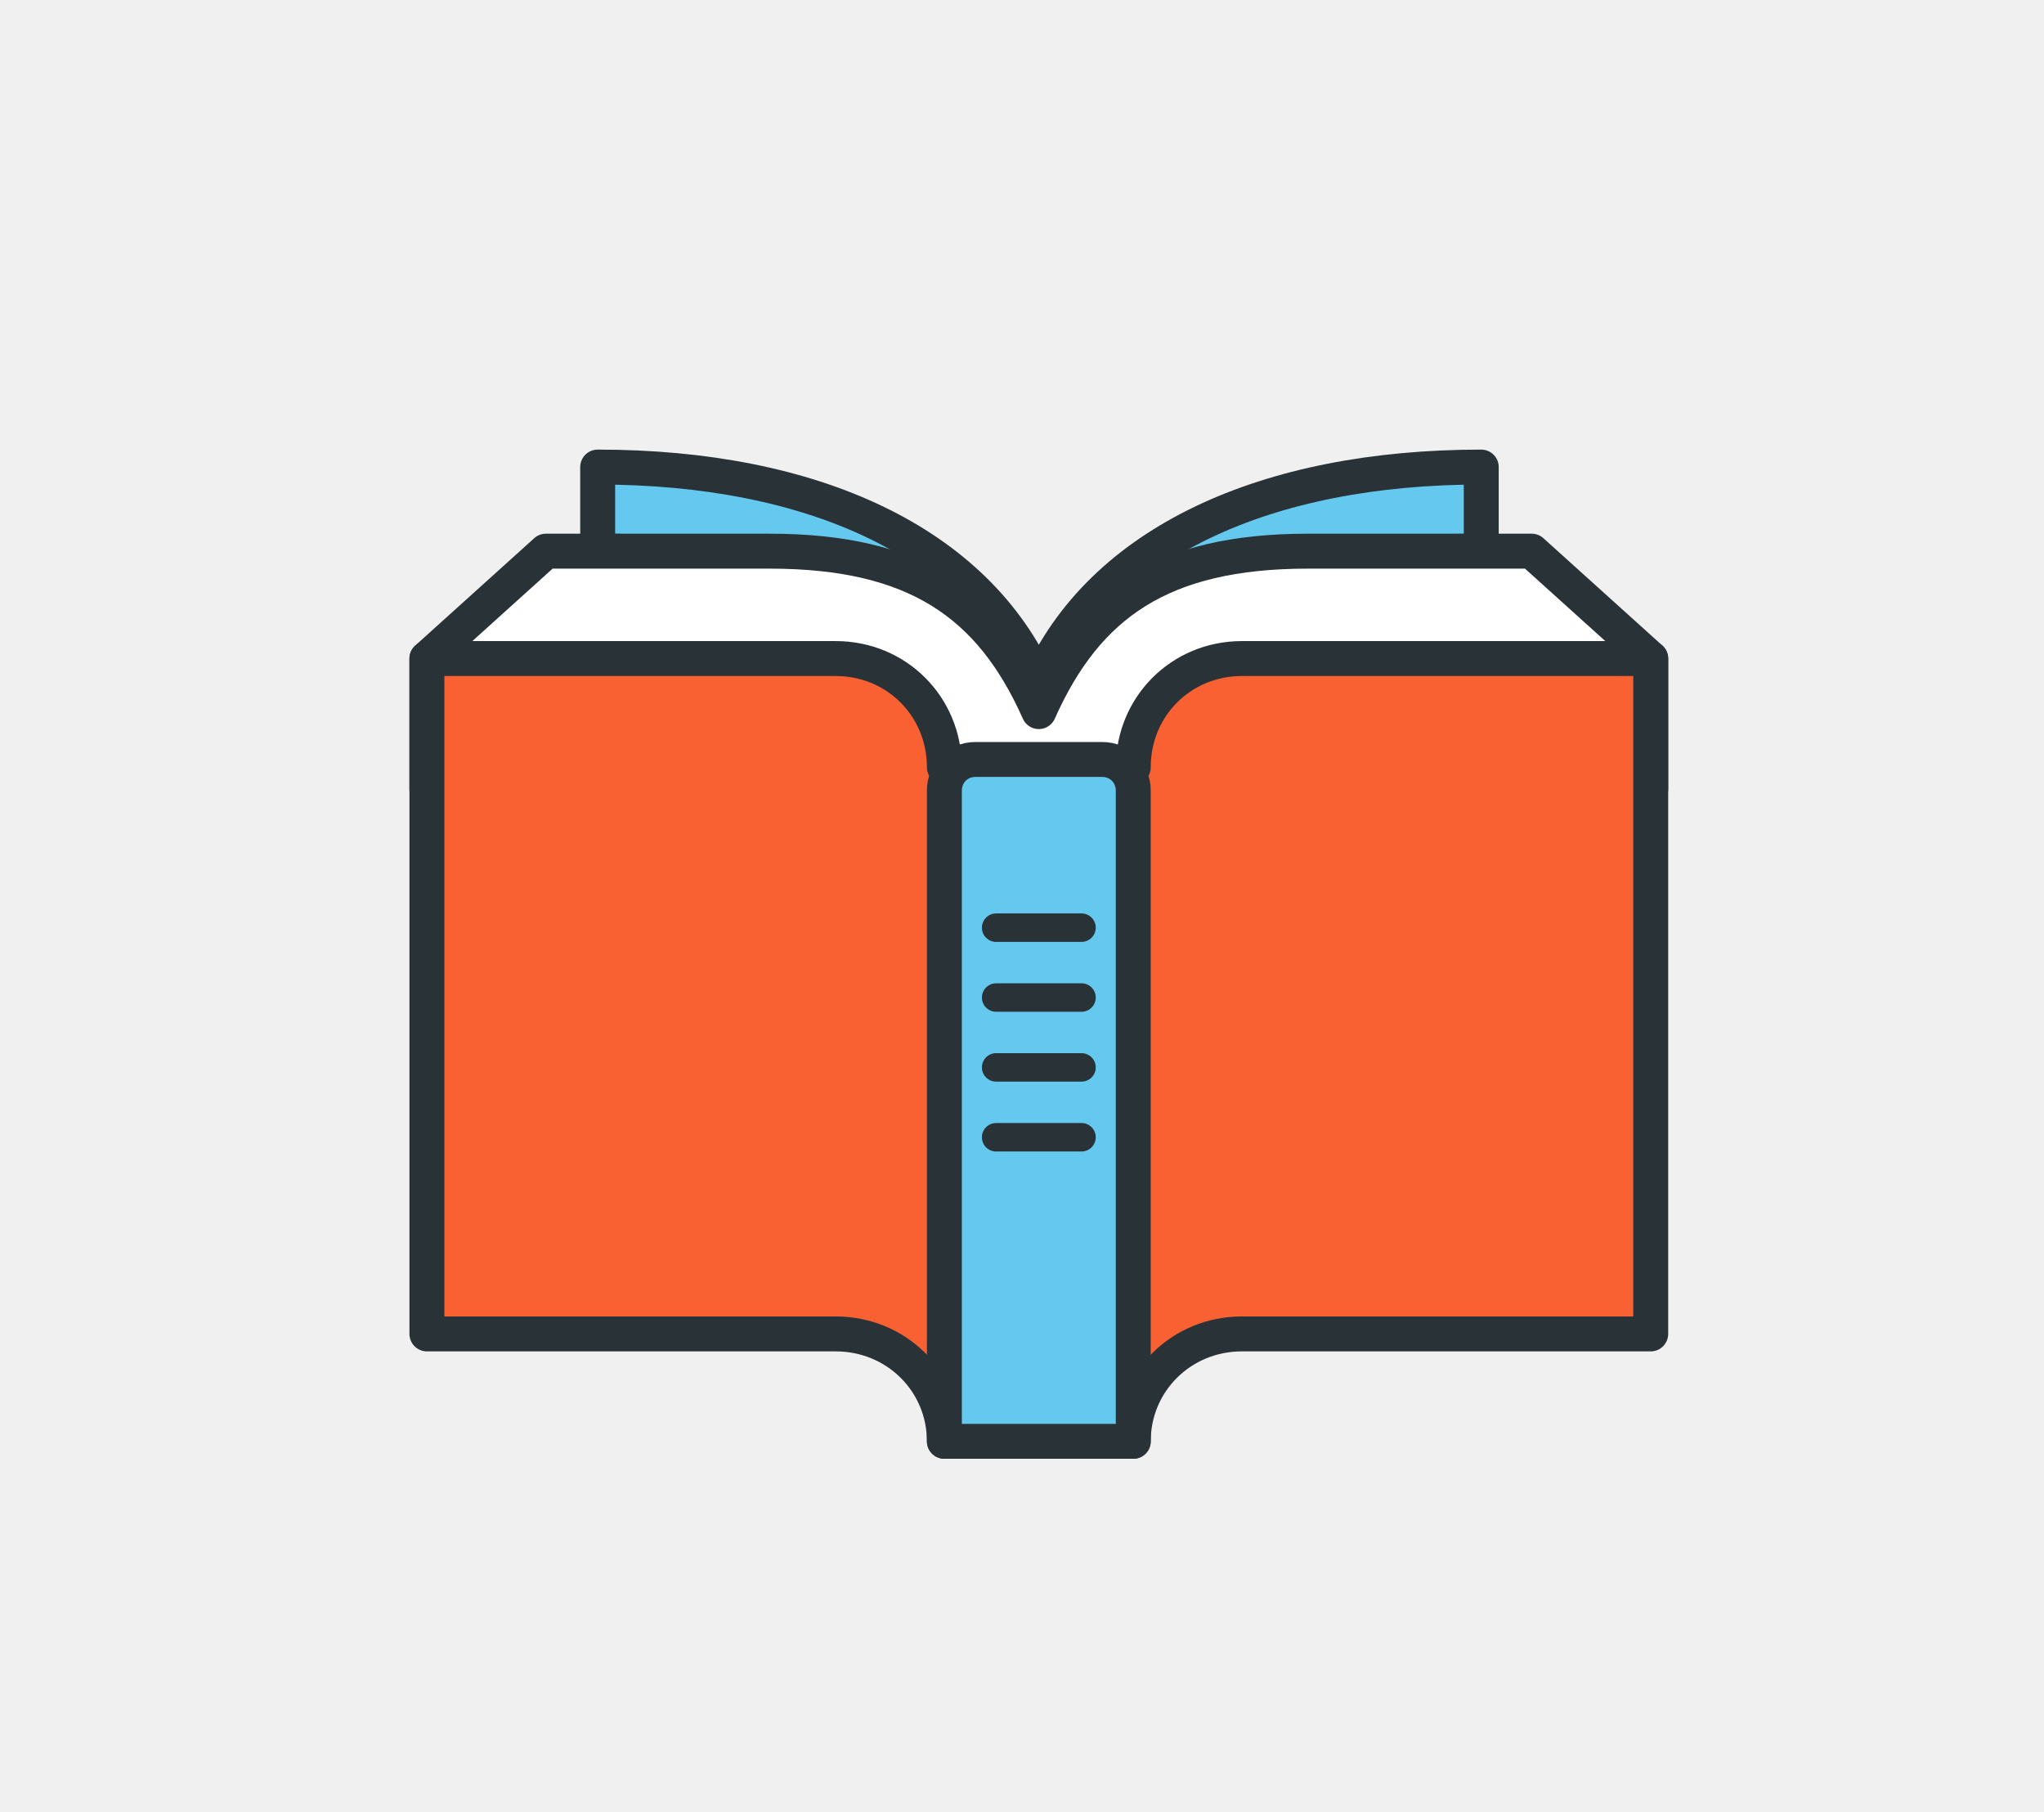
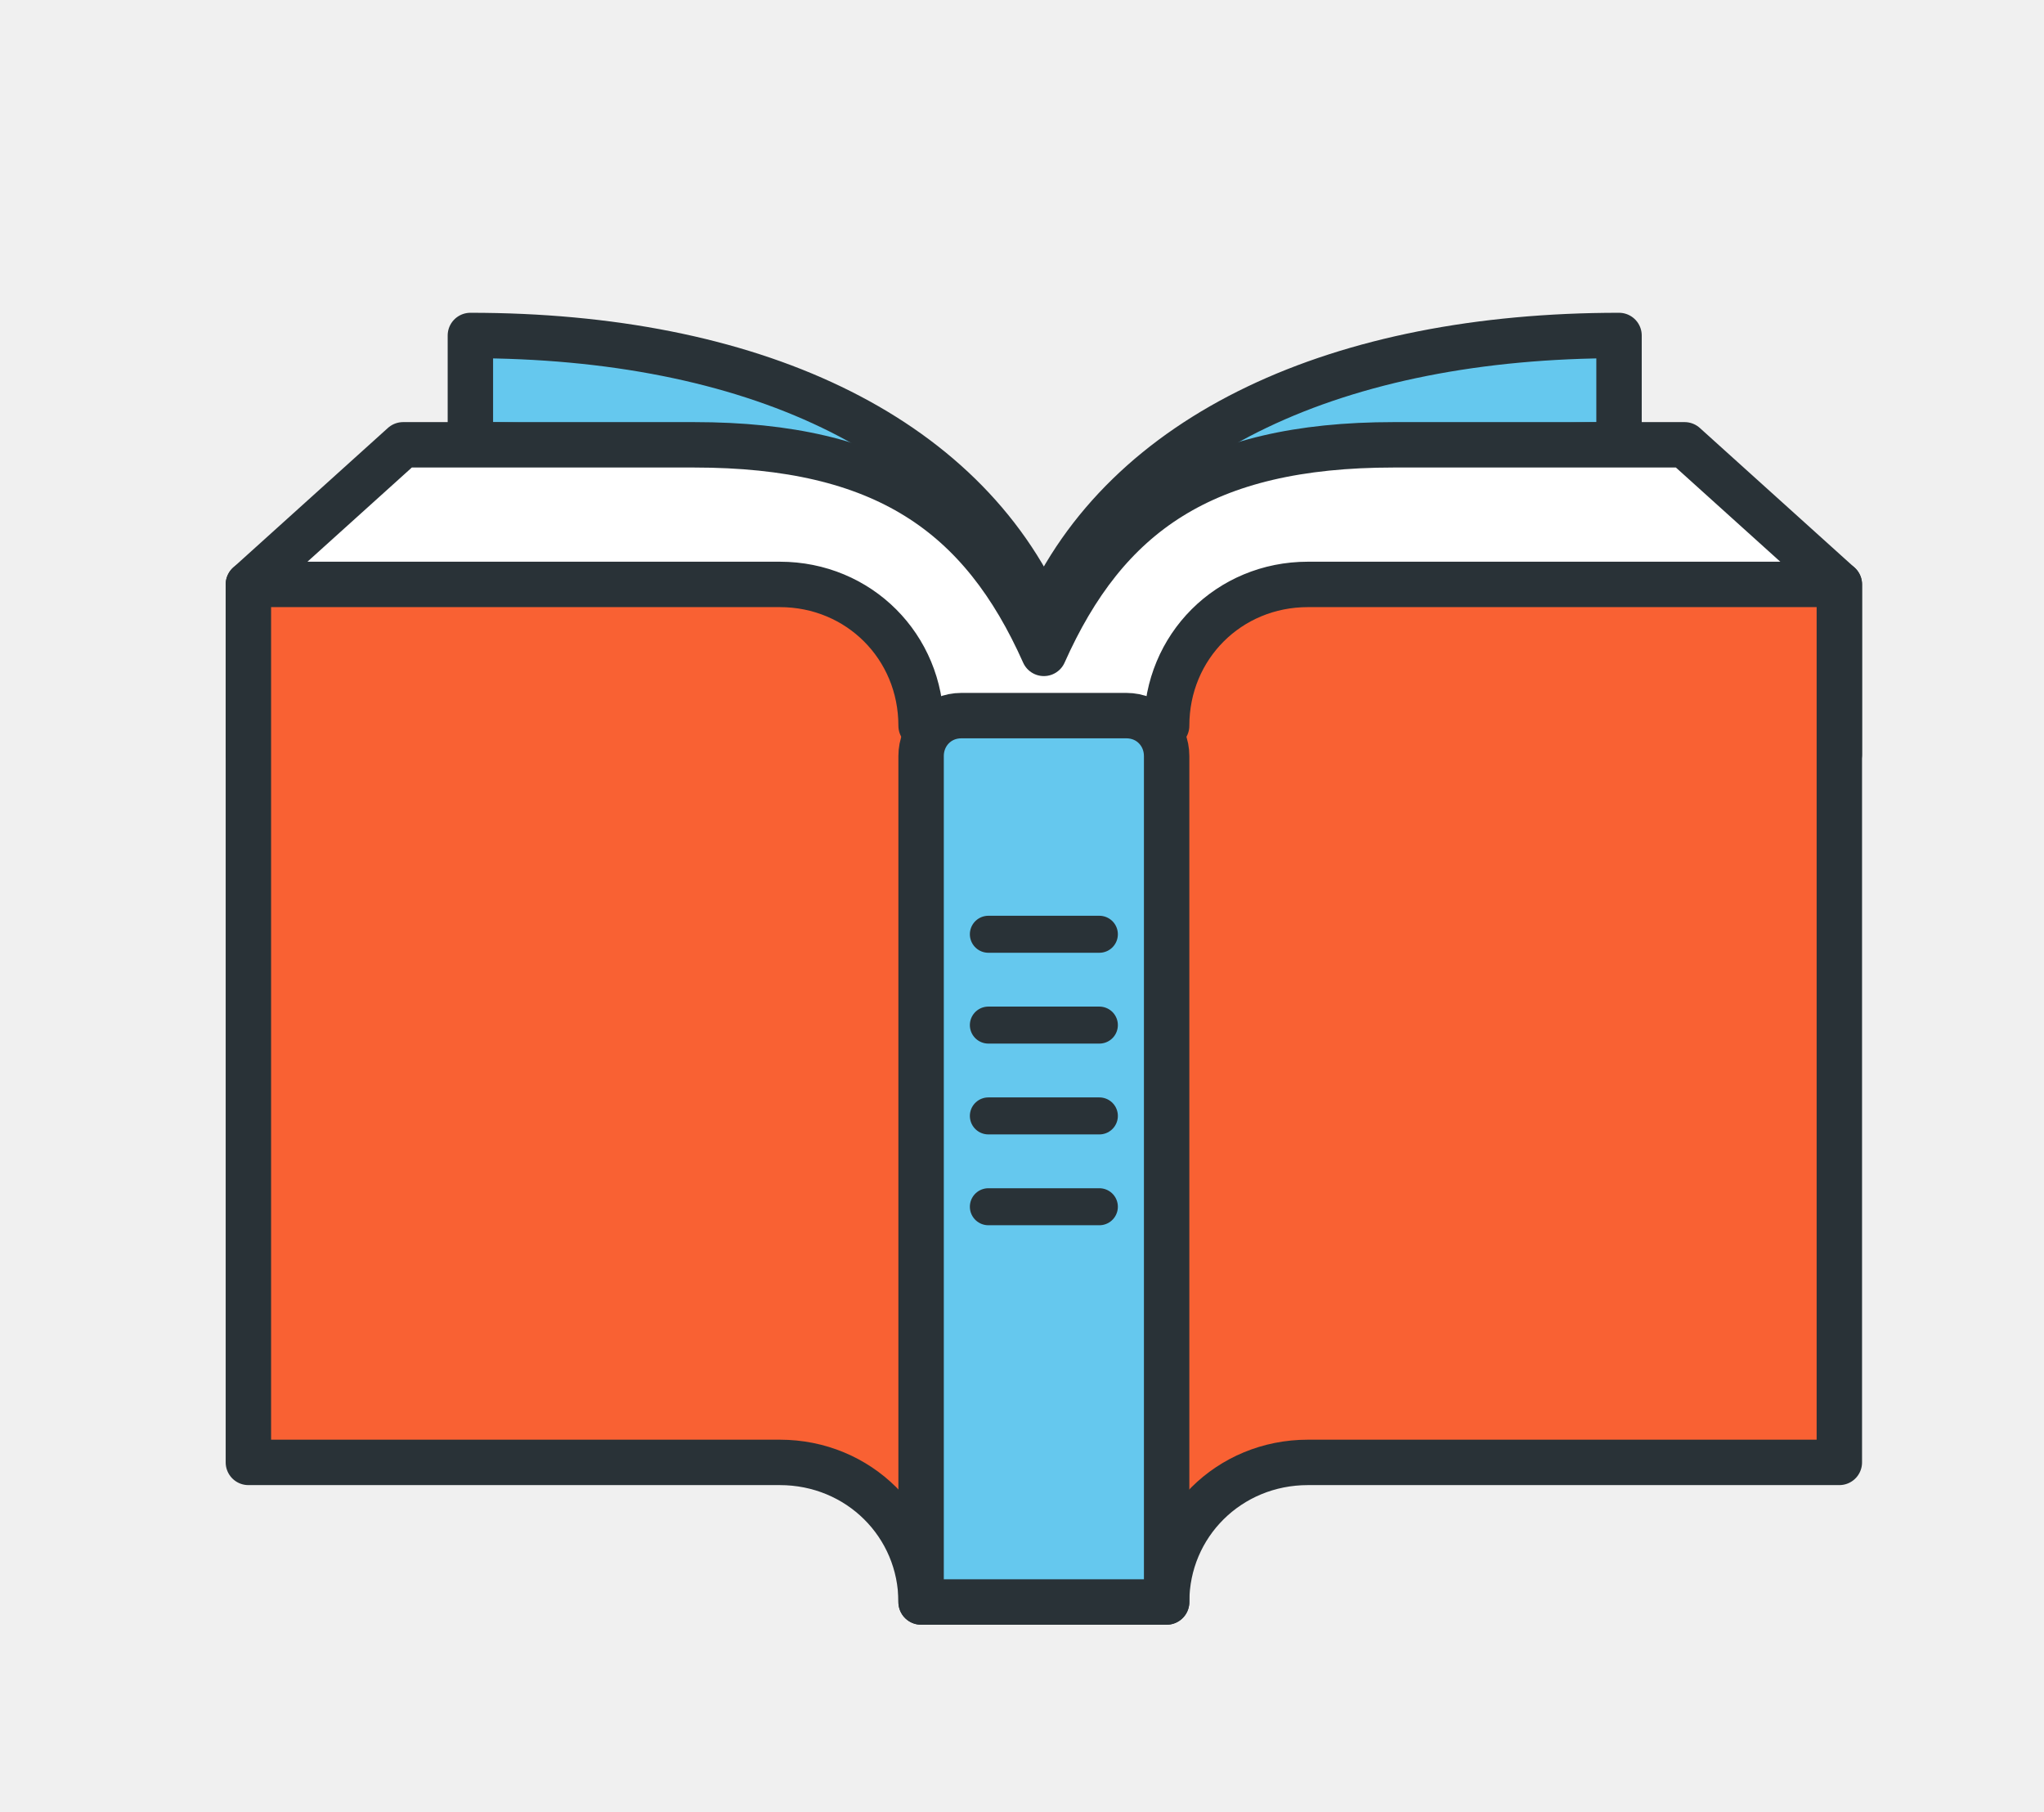
<svg xmlns="http://www.w3.org/2000/svg" width="158" height="140" viewBox="0 0 158 140" fill="none">
-   <g stroke="#293237" stroke-width="2.7" stroke-linecap="round" stroke-linejoin="round">
+   <g transform="translate(79 70) scale(1.3) translate(-79 -70)" stroke="#293237" stroke-width="2.7" stroke-linecap="round" stroke-linejoin="round">
    <path d="M46.2 42.6V36.1C62.8 36.1 75.5 41.9 80.3 52.8C85.1 41.9 97.9 36.1 114.5 36.1V42.6C98 42.6 85.7 46 80.3 56.6C74.9 46 62.7 42.6 46.2 42.6Z" fill="#65C8EE" />
    <path d="M33 50.9L42.2 42.6H59.5C70.8 42.6 76.6 46.7 80.3 55C84 46.7 89.8 42.6 101.1 42.6H118.4L127.6 50.9V61H33Z" fill="#FFF" />
    <path d="M33 50.9H64.6C69.3 50.9 73 54.6 73 59.3H87.6C87.6 54.6 91.3 50.9 96 50.9H127.6V103.1H96C91.3 103.1 87.6 106.8 87.6 111.4H73C73 106.8 69.3 103.1 64.6 103.1H33Z" fill="#F96133" />
    <path d="M73 111.4V61.1C73 59.8 74 58.7 75.4 58.7H85.2C86.6 58.7 87.6 59.8 87.6 61.1V111.4Z" fill="#65C8EE" />
    <path d="M77 71.7H83.6M77 77.1H83.6M77 82.5H83.6M77 87.9H83.6" stroke-width="2.2" />
  </g>
</svg>
